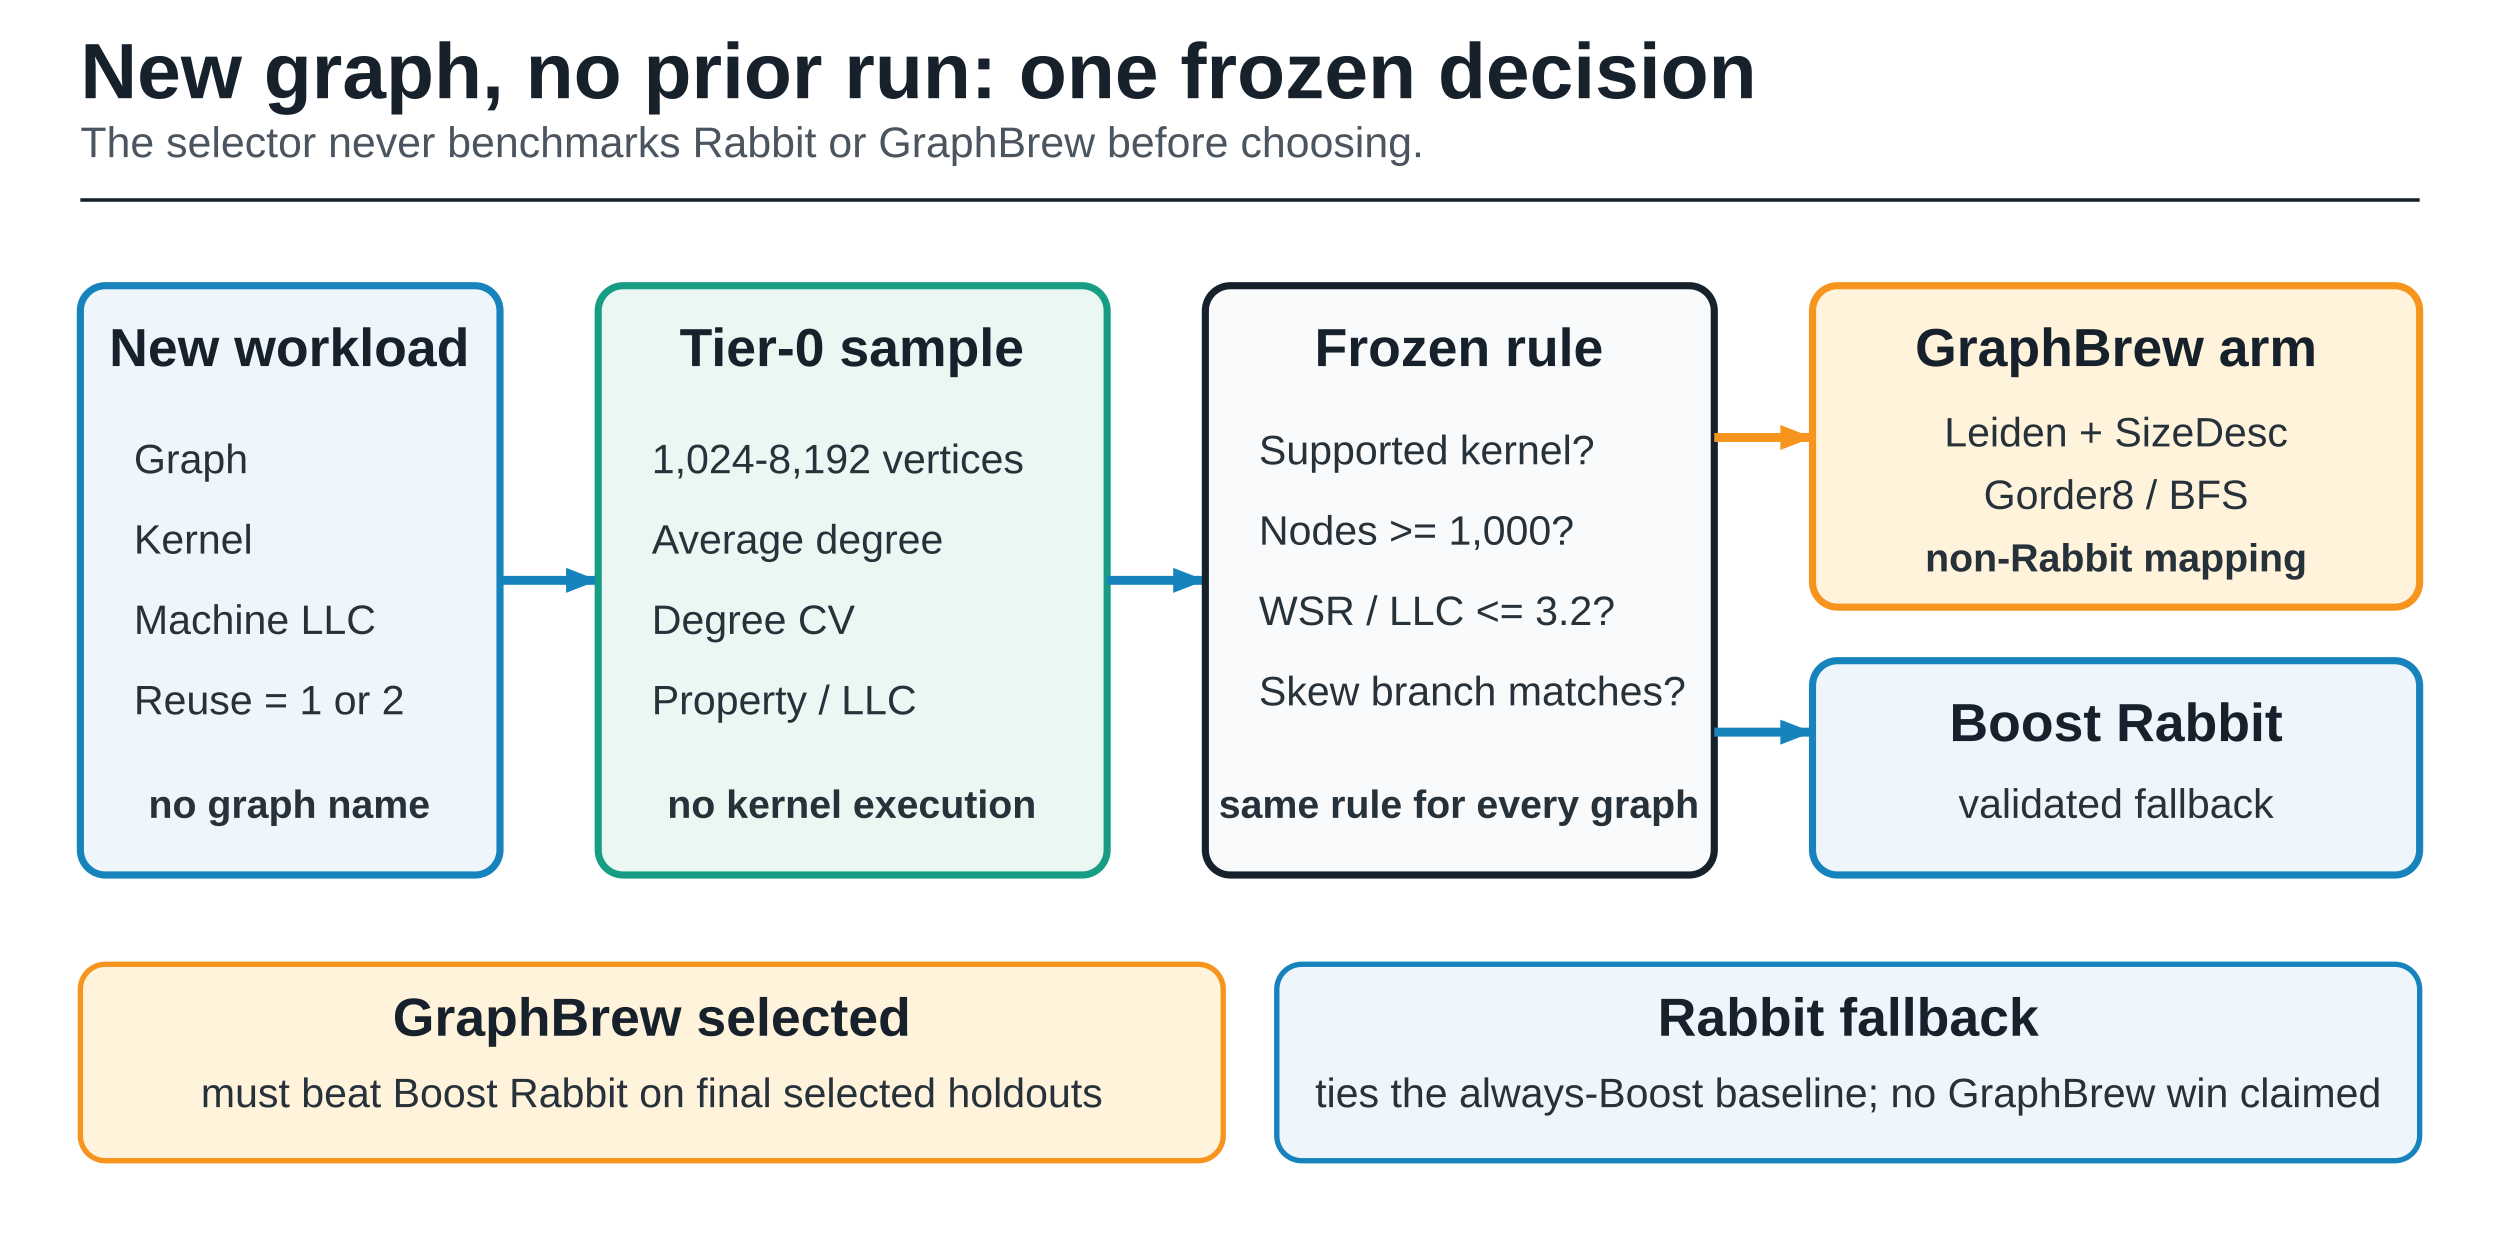
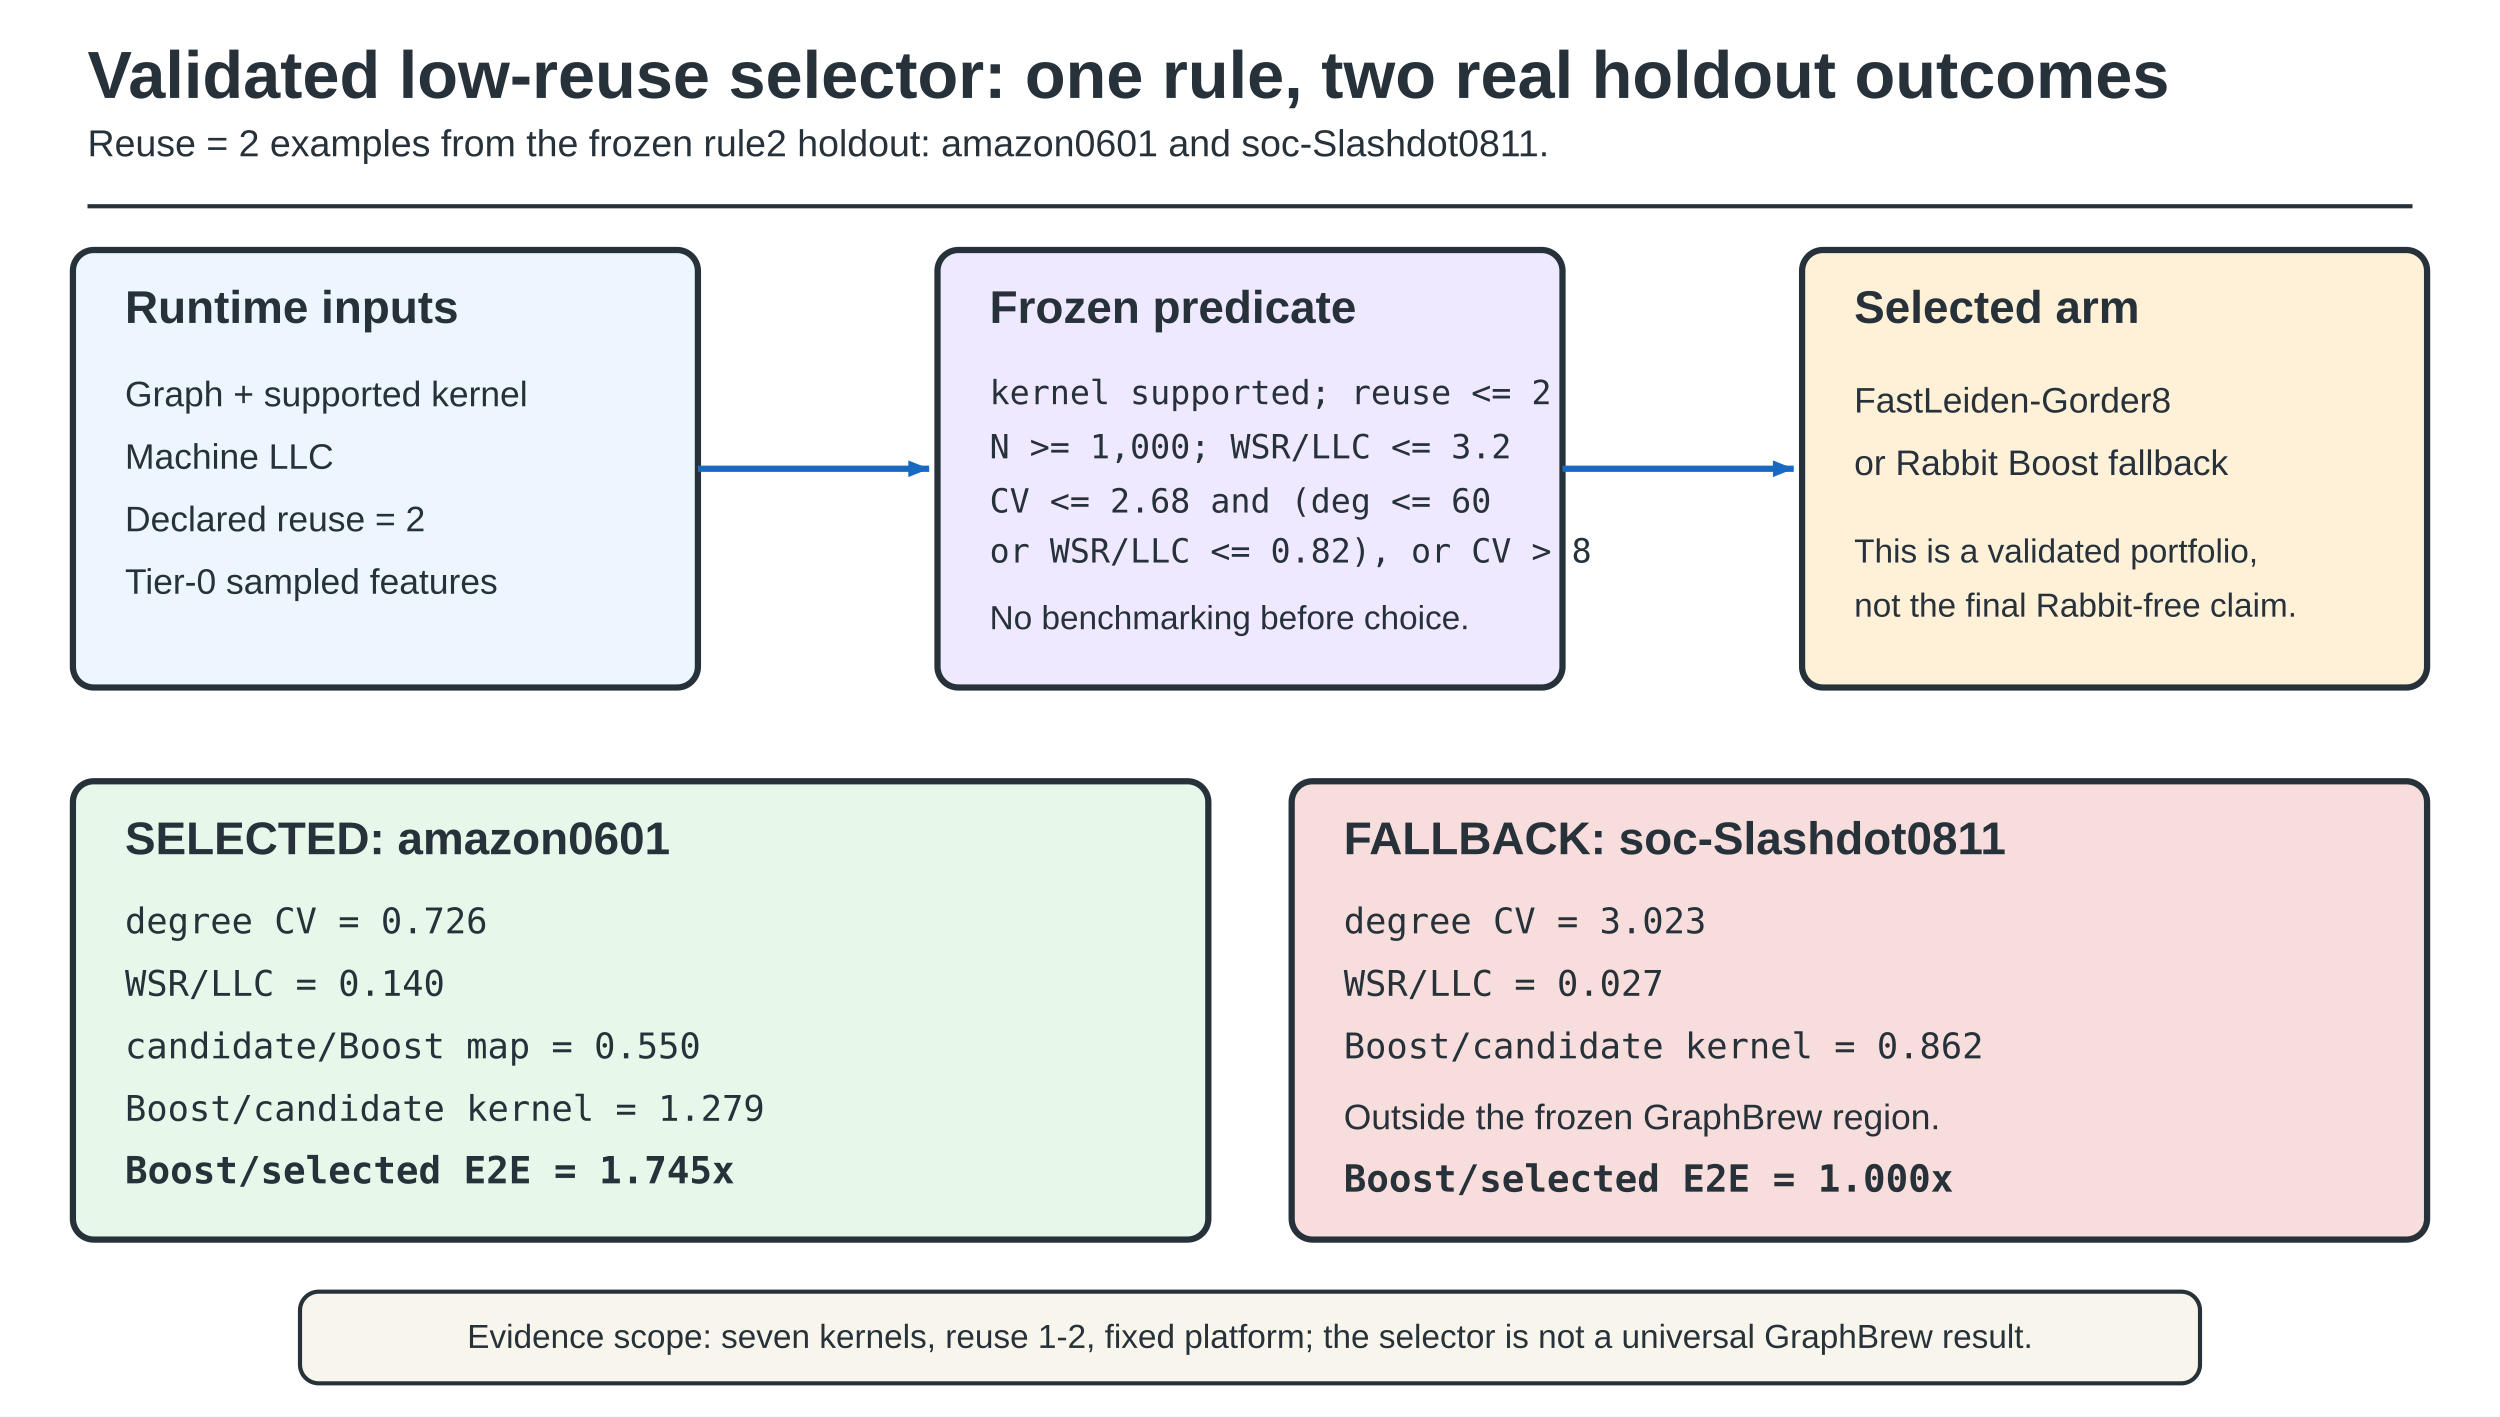
- <svg xmlns="http://www.w3.org/2000/svg" width="1400" height="700" viewBox="0 0 1400 700" role="img" aria-labelledby="title desc">
+ <svg xmlns="http://www.w3.org/2000/svg" width="1200" height="680" viewBox="0 0 1200 680" role="img" aria-labelledby="title desc" fill="#27313A">
  <defs>
-     <marker id="blue-arrow" viewBox="0 0 18 14" markerWidth="18" markerHeight="14" refX="18" refY="7" orient="auto" markerUnits="userSpaceOnUse">
-       <path d="M0 0 L18 7 L0 14 Z" fill="#1683BD" />
-     </marker>
-     <marker id="orange-arrow" viewBox="0 0 18 14" markerWidth="18" markerHeight="14" refX="18" refY="7" orient="auto" markerUnits="userSpaceOnUse">
-       <path d="M0 0 L18 7 L0 14 Z" fill="#F7941D" />
+     <marker id="arrow" viewBox="0 0 10 8" markerWidth="10" markerHeight="8" refX="10" refY="4" orient="auto" markerUnits="userSpaceOnUse">
+       <path d="M0 0 L10 4 L0 8 Z" fill="#1769C2" />
    </marker>
    <style>
      :root{color-scheme:light dark}
      @media(prefers-color-scheme:dark){
-         [fill="#FFFFFF"]{fill:#1E2327}
-         [fill="#EEF6FC"]{fill:#273846}
-         [fill="#EAF7F3"]{fill:#24382A}
-         [fill="#FFF3DB"]{fill:#3B3122}
-         [fill="#F8FAFB"]{fill:#252A2E}
-         .title,.heading,.body,.label{fill:#ECE7DD}
-         .subtitle{fill:#B6BEC7}
+         [fill="#27313A"]{fill:#ECE7DD}[stroke="#27313A"]{stroke:#ECE7DD}
+         [fill="#FFFFFF"]{fill:#1E2327}[fill="#F8F6EC"]{fill:#252A2E}
+         [fill="#EDF5FF"]{fill:#273846}[fill="#E7F7EA"]{fill:#24382A}
+         [fill="#FFF0D8"]{fill:#3B3122}[fill="#F7DEDC"]{fill:#3D292A}
+         [fill="#EEE9FF"]{fill:#302C3C}[stroke="#9AA3AD"]{stroke:#747D86}
+         [stroke="#1769C2"]{stroke:#63A8FF}[fill="#1769C2"]{fill:#63A8FF}
+         .arrow{stroke:#63A8FF!important}.edge{stroke:#ECE7DD!important}
      }
      .sans{font-family:Arial,Helvetica,sans-serif}
-       .title{font-size:44px;font-weight:700;fill:#17212B}
-       .subtitle{font-size:24px;fill:#4B5560}
-       .heading{font-size:30px;font-weight:700;fill:#17212B}
-       .body{font-size:23px;fill:#27313A}
-       .label{font-size:22px;font-weight:700;fill:#27313A}
-       .blueflow{fill:none;stroke:#1683BD;stroke-width:5;marker-end:url(#blue-arrow)}
-       .orangeflow{fill:none;stroke:#F7941D;stroke-width:5;marker-end:url(#orange-arrow)}
+       .mono{font-family:"SFMono-Regular",Consolas,monospace}
+       .title{font-size:32px;font-weight:700}.subtitle{font-size:18px}
+       .domain{font-size:16px;font-weight:700;letter-spacing:1.2px}.heading{font-size:22px;font-weight:700}
+       .label{font-size:18px;font-weight:700}.body{font-size:17px}.small{font-size:16px}
+       .arrow{fill:none;stroke:#1769C2;stroke-width:3;marker-end:url(#arrow)}
+       .edge{stroke:#27313A;stroke-width:2.2}
    </style>
  </defs>
-   <rect width="1400" height="700" fill="#FFFFFF" />
-   <text x="45" y="55" class="sans title">New graph, no prior run: one frozen decision</text>
-   <text x="45" y="88" class="sans subtitle">The selector never benchmarks Rabbit or GraphBrew before choosing.</text>
-   <line x1="45" y1="112" x2="1355" y2="112" stroke="#17212B" stroke-width="2" />
-   <rect x="45" y="160" width="235" height="330" rx="14" fill="#EEF6FC" stroke="#1683BD" stroke-width="4" />
-   <text x="162" y="205" text-anchor="middle" class="sans heading">New workload</text>
-   <text x="75" y="265" class="sans body">Graph</text>
-   <text x="75" y="310" class="sans body">Kernel</text>
-   <text x="75" y="355" class="sans body">Machine LLC</text>
-   <text x="75" y="400" class="sans body">Reuse = 1 or 2</text>
-   <text x="162" y="458" text-anchor="middle" class="sans label">no graph name</text>
-   <path d="M280 325 H335" class="blueflow" />
-   <rect x="335" y="160" width="285" height="330" rx="14" fill="#EAF7F3" stroke="#189D85" stroke-width="4" />
-   <text x="477" y="205" text-anchor="middle" class="sans heading">Tier-0 sample</text>
-   <text x="365" y="265" class="sans body">1,024-8,192 vertices</text>
-   <text x="365" y="310" class="sans body">Average degree</text>
-   <text x="365" y="355" class="sans body">Degree CV</text>
-   <text x="365" y="400" class="sans body">Property / LLC</text>
-   <text x="477" y="458" text-anchor="middle" class="sans label">no kernel execution</text>
-   <path d="M620 325 H675" class="blueflow" />
-   <rect x="675" y="160" width="285" height="330" rx="14" fill="#F8FAFB" stroke="#17212B" stroke-width="4" />
-   <text x="817" y="205" text-anchor="middle" class="sans heading">Frozen rule</text>
-   <text x="705" y="260" class="sans body">Supported kernel?</text>
-   <text x="705" y="305" class="sans body">Nodes &gt;= 1,000?</text>
-   <text x="705" y="350" class="sans body">WSR / LLC &lt;= 3.2?</text>
-   <text x="705" y="395" class="sans body">Skew branch matches?</text>
-   <text x="817" y="458" text-anchor="middle" class="sans label">same rule for every graph</text>
-   <path d="M960 245 H1015" class="orangeflow" />
-   <rect x="1015" y="160" width="340" height="180" rx="14" fill="#FFF3DB" stroke="#F7941D" stroke-width="4" />
-   <text x="1185" y="205" text-anchor="middle" class="sans heading">GraphBrew arm</text>
-   <text x="1185" y="250" text-anchor="middle" class="sans body">Leiden + SizeDesc</text>
-   <text x="1185" y="285" text-anchor="middle" class="sans body">Gorder8 / BFS</text>
-   <text x="1185" y="320" text-anchor="middle" class="sans label">non-Rabbit mapping</text>
-   <path d="M960 410 H1015" class="blueflow" />
-   <rect x="1015" y="370" width="340" height="120" rx="14" fill="#EEF6FC" stroke="#1683BD" stroke-width="4" />
-   <text x="1185" y="415" text-anchor="middle" class="sans heading">Boost Rabbit</text>
-   <text x="1185" y="458" text-anchor="middle" class="sans body">validated fallback</text>
-   <rect x="45" y="540" width="640" height="110" rx="14" fill="#FFF3DB" stroke="#F7941D" stroke-width="3" />
-   <text x="365" y="580" text-anchor="middle" class="sans heading">GraphBrew selected</text>
-   <text x="365" y="620" text-anchor="middle" class="sans body">must beat Boost Rabbit on final selected holdouts</text>
-   <rect x="715" y="540" width="640" height="110" rx="14" fill="#EEF6FC" stroke="#1683BD" stroke-width="3" />
-   <text x="1035" y="580" text-anchor="middle" class="sans heading">Rabbit fallback</text>
-   <text x="1035" y="620" text-anchor="middle" class="sans body">ties the always-Boost baseline; no GraphBrew win claimed</text>
+   <rect width="1200" height="680" fill="#FFFFFF" />
+   <text x="42" y="47" class="sans title">Validated low-reuse selector: one rule, two real holdout outcomes</text>
+   <text x="42" y="75" class="sans subtitle">Reuse = 2 examples from the frozen rule2 holdout: amazon0601 and soc-Slashdot0811.</text>
+   <line x1="42" y1="99" x2="1158" y2="99" stroke="#27313A" stroke-width="2" />
+   <rect x="35" y="120" width="300" height="210" rx="10" fill="#EDF5FF" stroke="#27313A" stroke-width="3" />
+   <text x="60" y="155" class="sans heading">Runtime inputs</text>
+   <text x="60" y="195" class="sans body">Graph + supported kernel</text>
+   <text x="60" y="225" class="sans body">Machine LLC</text>
+   <text x="60" y="255" class="sans body">Declared reuse = 2</text>
+   <text x="60" y="285" class="sans body">Tier-0 sampled features</text>
+   <rect x="450" y="120" width="300" height="210" rx="10" fill="#EEE9FF" stroke="#27313A" stroke-width="3" />
+   <text x="475" y="155" class="sans heading">Frozen predicate</text>
+   <text x="475" y="194" class="mono small">kernel supported; reuse &lt;= 2</text>
+   <text x="475" y="220" class="mono small">N &gt;= 1,000; WSR/LLC &lt;= 3.2</text>
+   <text x="475" y="246" class="mono small">CV &lt;= 2.68 and (deg &lt;= 60</text>
+   <text x="475" y="270" class="mono small">or WSR/LLC &lt;= 0.82), or CV &gt; 8</text>
+   <text x="475" y="302" class="sans small">No benchmarking before choice.</text>
+   <rect x="865" y="120" width="300" height="210" rx="10" fill="#FFF0D8" stroke="#27313A" stroke-width="3" />
+   <text x="890" y="155" class="sans heading">Selected arm</text>
+   <text x="890" y="198" class="sans body">FastLeiden-Gorder8</text>
+   <text x="890" y="228" class="sans body">or Rabbit Boost fallback</text>
+   <text x="890" y="270" class="sans small">This is a validated portfolio,</text>
+   <text x="890" y="296" class="sans small">not the final Rabbit-free claim.</text>
+   <path d="M335 225 H446" class="arrow" />
+   <path d="M750 225 H861" class="arrow" />
+   <rect x="35" y="375" width="545" height="220" rx="10" fill="#E7F7EA" stroke="#27313A" stroke-width="3" />
+   <text x="60" y="410" class="sans heading">SELECTED: amazon0601</text>
+   <text x="60" y="448" class="mono body">degree CV = 0.726</text>
+   <text x="60" y="478" class="mono body">WSR/LLC = 0.140</text>
+   <text x="60" y="508" class="mono body">candidate/Boost map = 0.550</text>
+   <text x="60" y="538" class="mono body">Boost/candidate kernel = 1.279</text>
+   <text x="60" y="568" class="mono label">Boost/selected E2E = 1.745x</text>
+   <rect x="620" y="375" width="545" height="220" rx="10" fill="#F7DEDC" stroke="#27313A" stroke-width="3" />
+   <text x="645" y="410" class="sans heading">FALLBACK: soc-Slashdot0811</text>
+   <text x="645" y="448" class="mono body">degree CV = 3.023</text>
+   <text x="645" y="478" class="mono body">WSR/LLC = 0.027</text>
+   <text x="645" y="508" class="mono body">Boost/candidate kernel = 0.862</text>
+   <text x="645" y="542" class="sans body">Outside the frozen GraphBrew region.</text>
+   <text x="645" y="572" class="mono label">Boost/selected E2E = 1.000x</text>
+   <rect x="144" y="620" width="912" height="44" rx="9" fill="#F8F6EC" stroke="#27313A" stroke-width="2" />
+   <text x="600" y="647" class="sans small" text-anchor="middle">Evidence scope: seven kernels, reuse 1-2, fixed platform; the selector is not a universal GraphBrew result.</text>
</svg>
